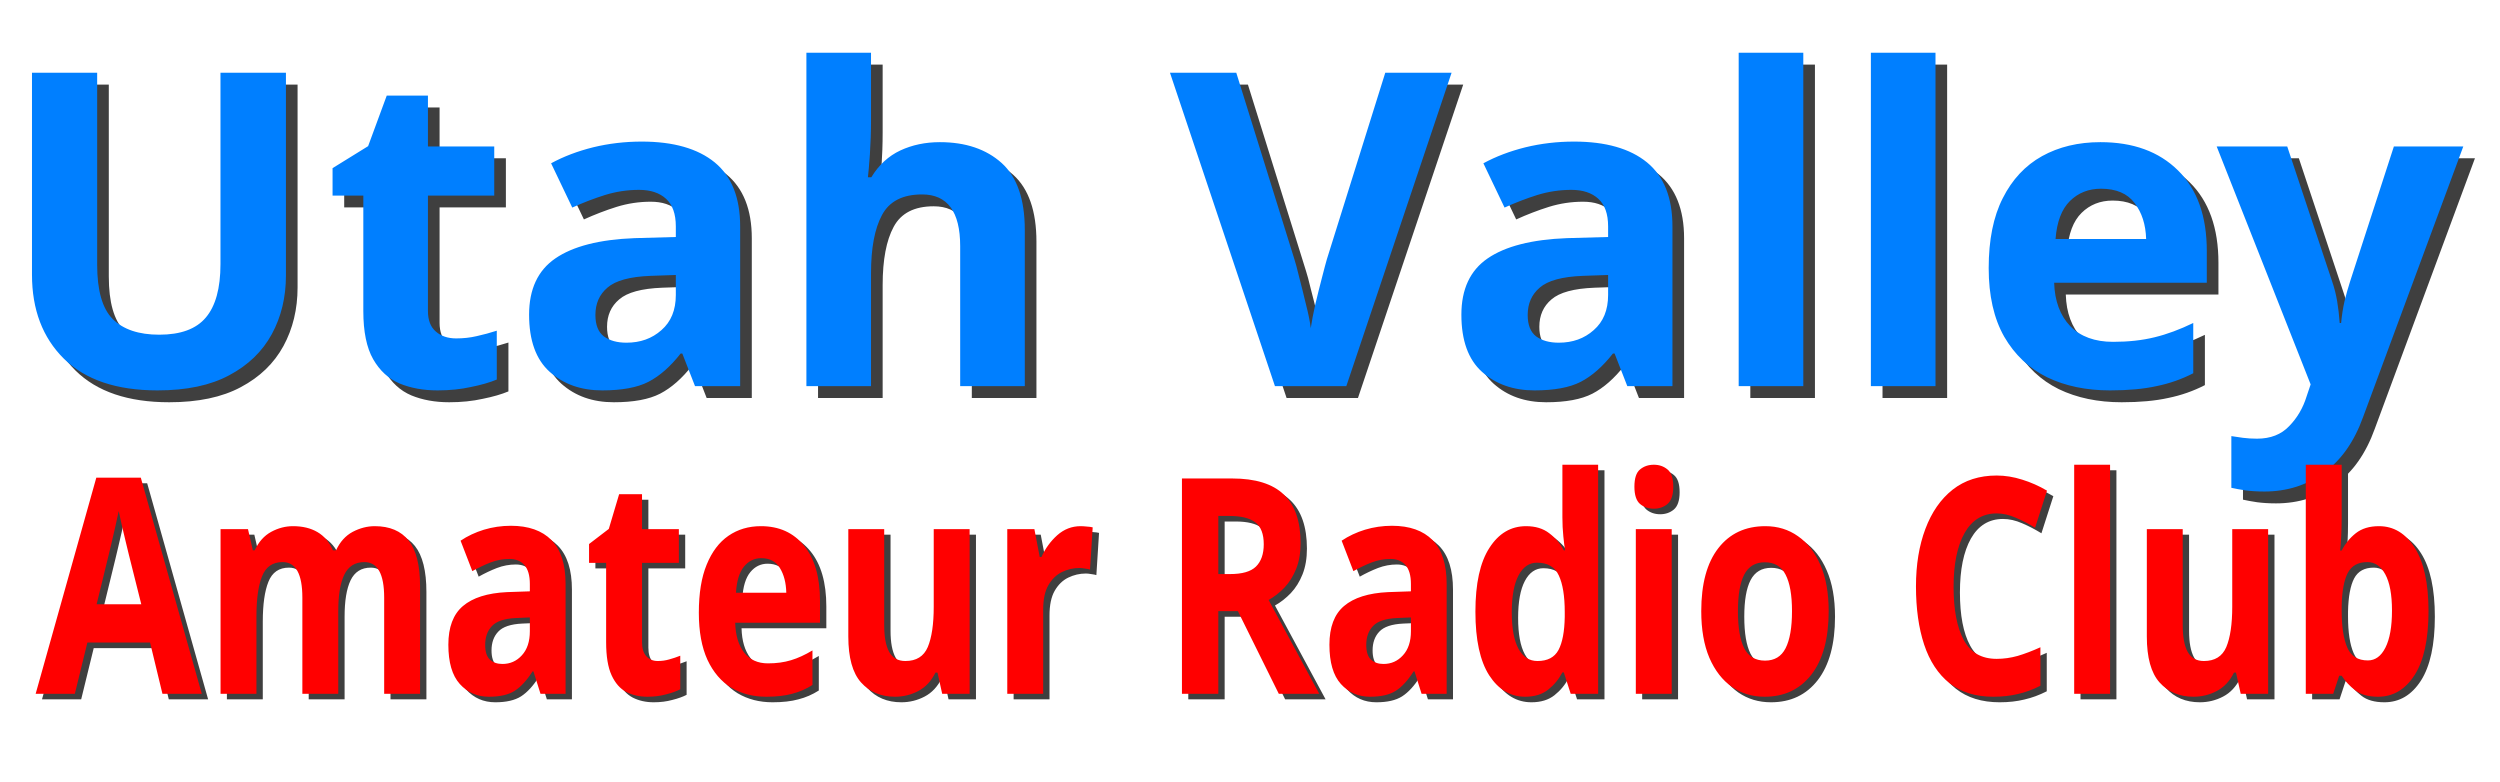
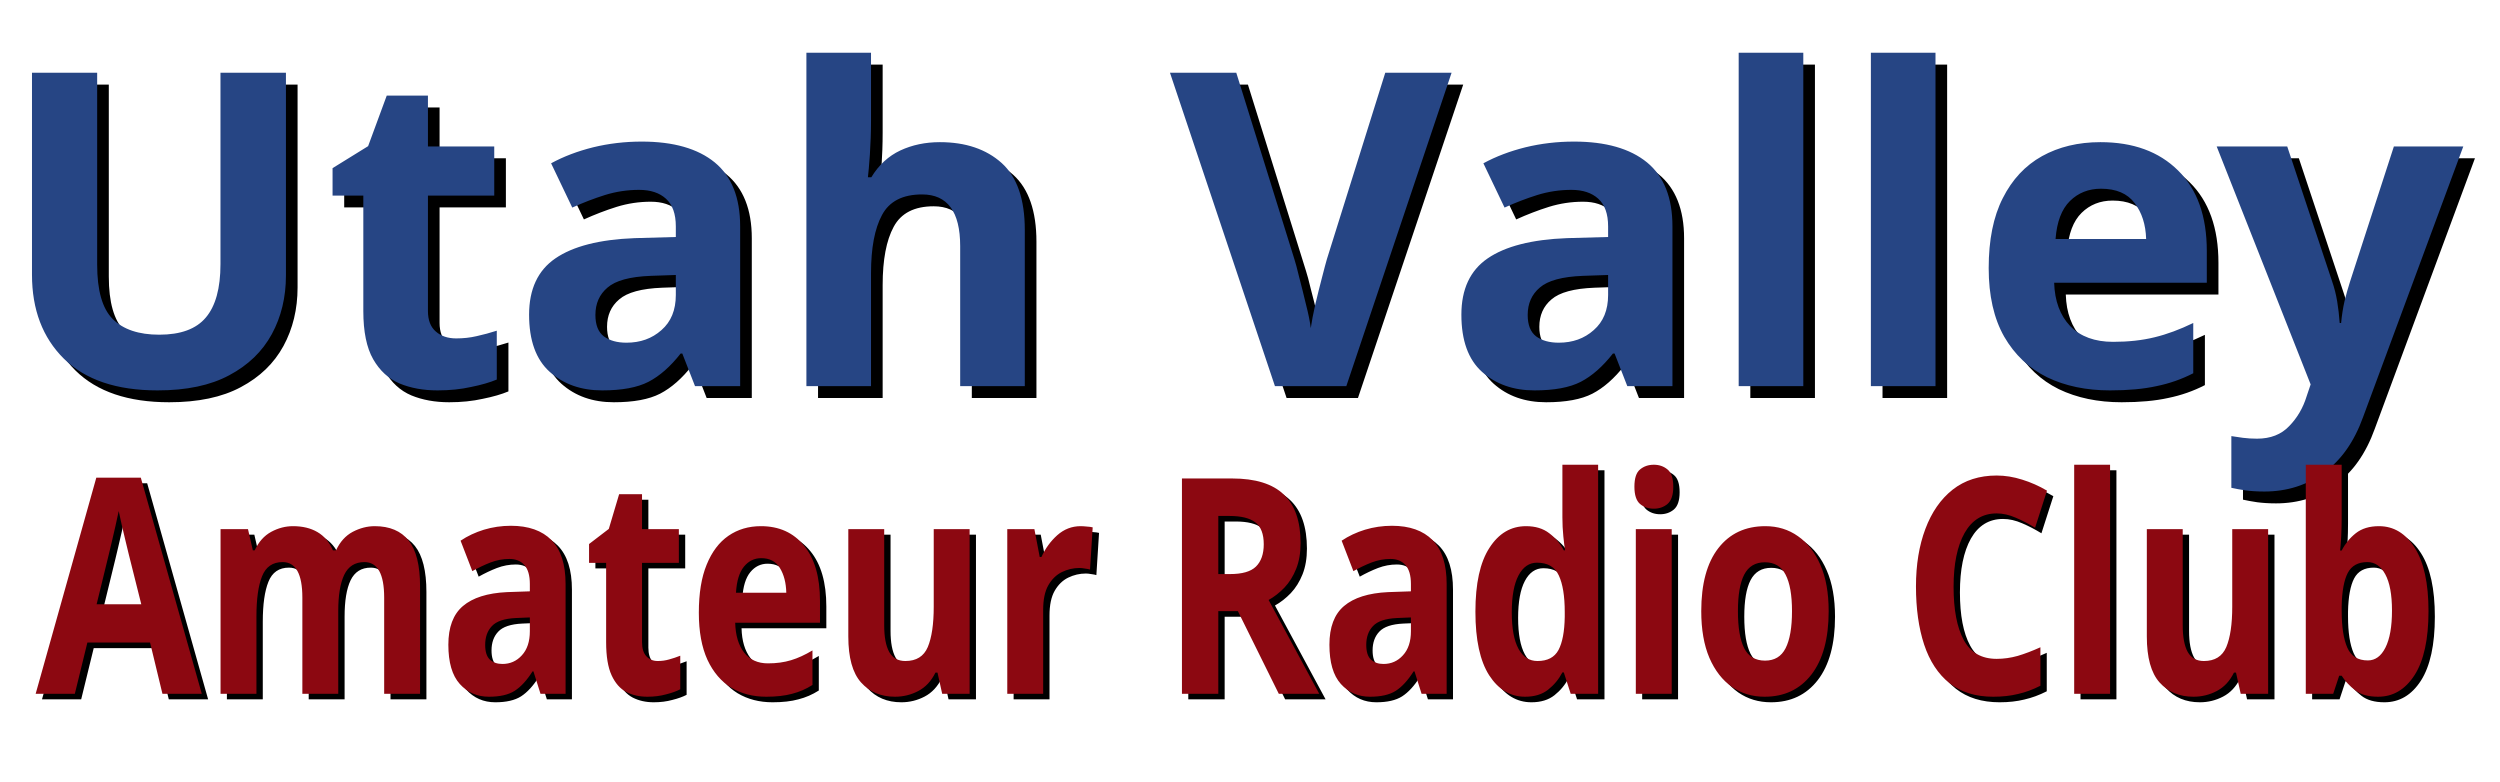
<svg xmlns="http://www.w3.org/2000/svg" width="800" height="250">
  <g>
-     <text font-style="normal" font-weight="bold" stroke="#000000" transform="matrix(5.778826,0,0,5.850376,-1728.131,-579.1747) " xml:space="preserve" text-anchor="middle" font-family="Sans-serif" font-size="24" y="120.766" x="367.753" stroke-linecap="null" stroke-linejoin="null" stroke-dasharray="null" stroke-width="0" fill="#3f3f3f" id="svg_4">Utah Valley</text>
-     <text font-style="normal" font-weight="bold" stroke="#000000" transform="matrix(3.209744,0,0,4.019802,-906.6032,-402.1865) " xml:space="preserve" text-anchor="middle" font-family="Sans-serif" font-size="24" y="155.723" x="406.46" stroke-linecap="null" stroke-linejoin="null" stroke-dasharray="null" stroke-width="0" fill="#3f3f3f" id="svg_3">Amateur Radio Club</text>
-     <text font-style="normal" font-weight="bold" stroke="#000000" transform="matrix(5.778826,0,0,5.850376,-1728.131,-579.1747) " xml:space="preserve" text-anchor="middle" font-family="Sans-serif" font-size="24" id="svg_1" y="120.116" x="367.11" stroke-linecap="null" stroke-linejoin="null" stroke-dasharray="null" stroke-width="0" fill="#007fff">Utah Valley</text>
-     <text id="svg_2" font-style="normal" font-weight="bold" stroke="#000000" transform="matrix(3.209744,0,0,4.019802,-906.6032,-402.1865) " xml:space="preserve" text-anchor="middle" font-family="Sans-serif" font-size="24" y="155.28" x="405.829" stroke-linecap="null" stroke-linejoin="null" stroke-dasharray="null" stroke-width="0" fill="#ff0000">Amateur Radio Club</text>
+     <text font-style="normal" font-weight="bold" stroke="#000000" transform="matrix(5.778826,0,0,5.850376,-1728.131,-579.1747) " xml:space="preserve" text-anchor="middle" font-family="Sans-serif" font-size="24" y="120.766" x="367.753" stroke-linecap="null" stroke-linejoin="null" stroke-dasharray="null" stroke-width="0" fill="#000000" id="svg_4">Utah Valley</text>
+     <text font-style="normal" font-weight="bold" stroke="#000000" transform="matrix(3.209744,0,0,4.019802,-906.6032,-402.1865) " xml:space="preserve" text-anchor="middle" font-family="Sans-serif" font-size="24" y="155.723" x="406.46" stroke-linecap="null" stroke-linejoin="null" stroke-dasharray="null" stroke-width="0" fill="#000000" id="svg_3">Amateur Radio Club</text>
+     <text font-style="normal" font-weight="bold" stroke="#000000" transform="matrix(5.778826,0,0,5.850376,-1728.131,-579.1747) " xml:space="preserve" text-anchor="middle" font-family="Sans-serif" font-size="24" id="svg_1" y="120.116" x="367.11" stroke-linecap="null" stroke-linejoin="null" stroke-dasharray="null" stroke-width="0" fill="#264584">Utah Valley</text>
+     <text id="svg_2" font-style="normal" font-weight="bold" stroke="#000000" transform="matrix(3.209744,0,0,4.019802,-906.6032,-402.1865) " xml:space="preserve" text-anchor="middle" font-family="Sans-serif" font-size="24" y="155.28" x="405.829" stroke-linecap="null" stroke-linejoin="null" stroke-dasharray="null" stroke-width="0" fill="#8c0811">Amateur Radio Club</text>
  </g>
</svg>
